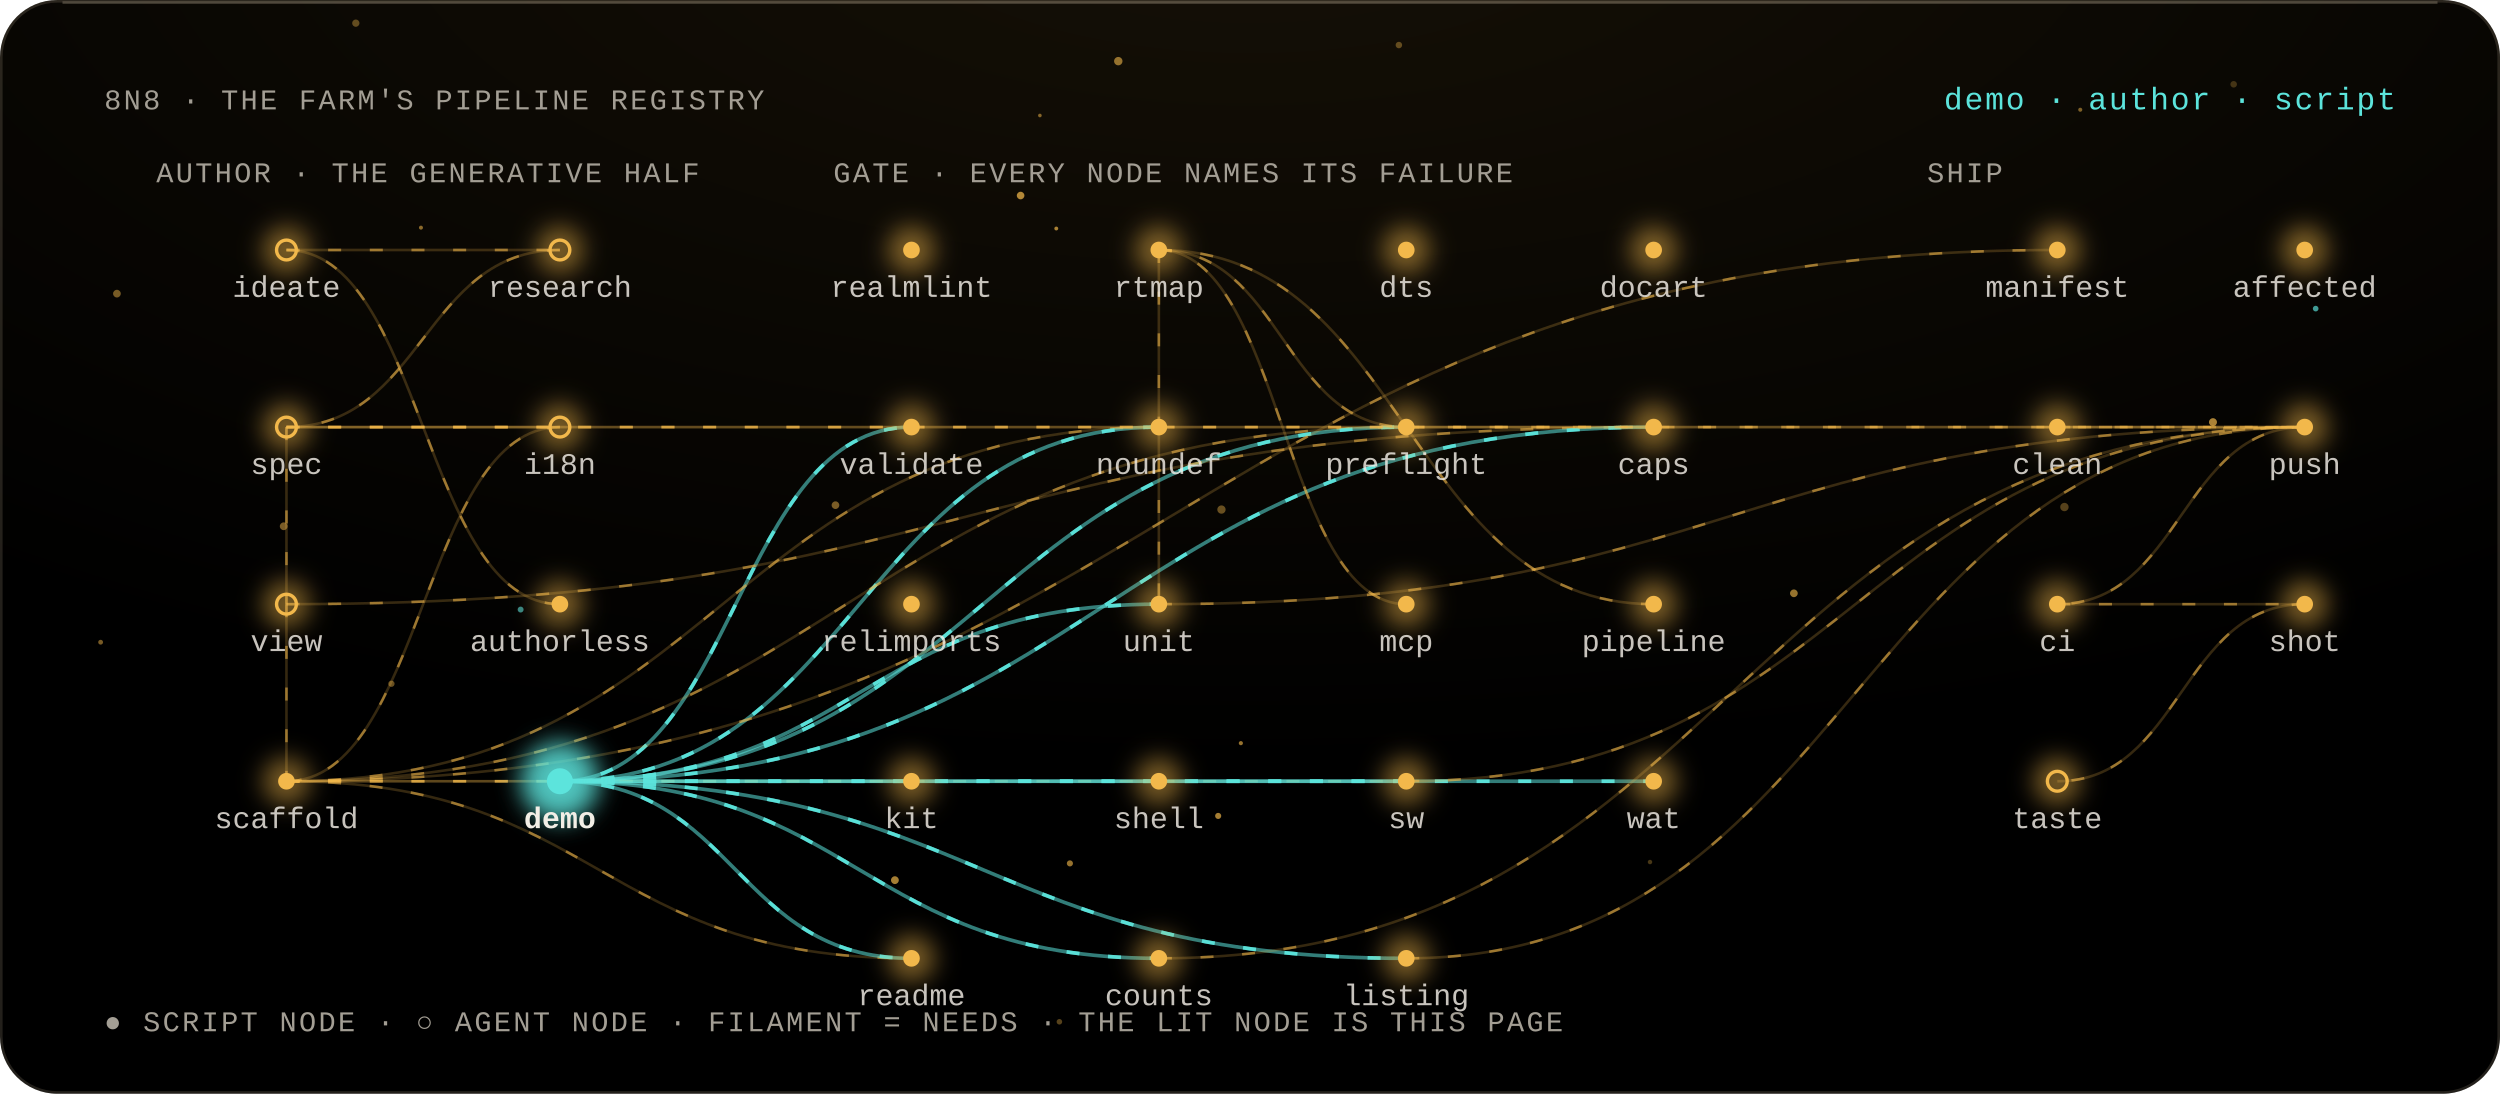
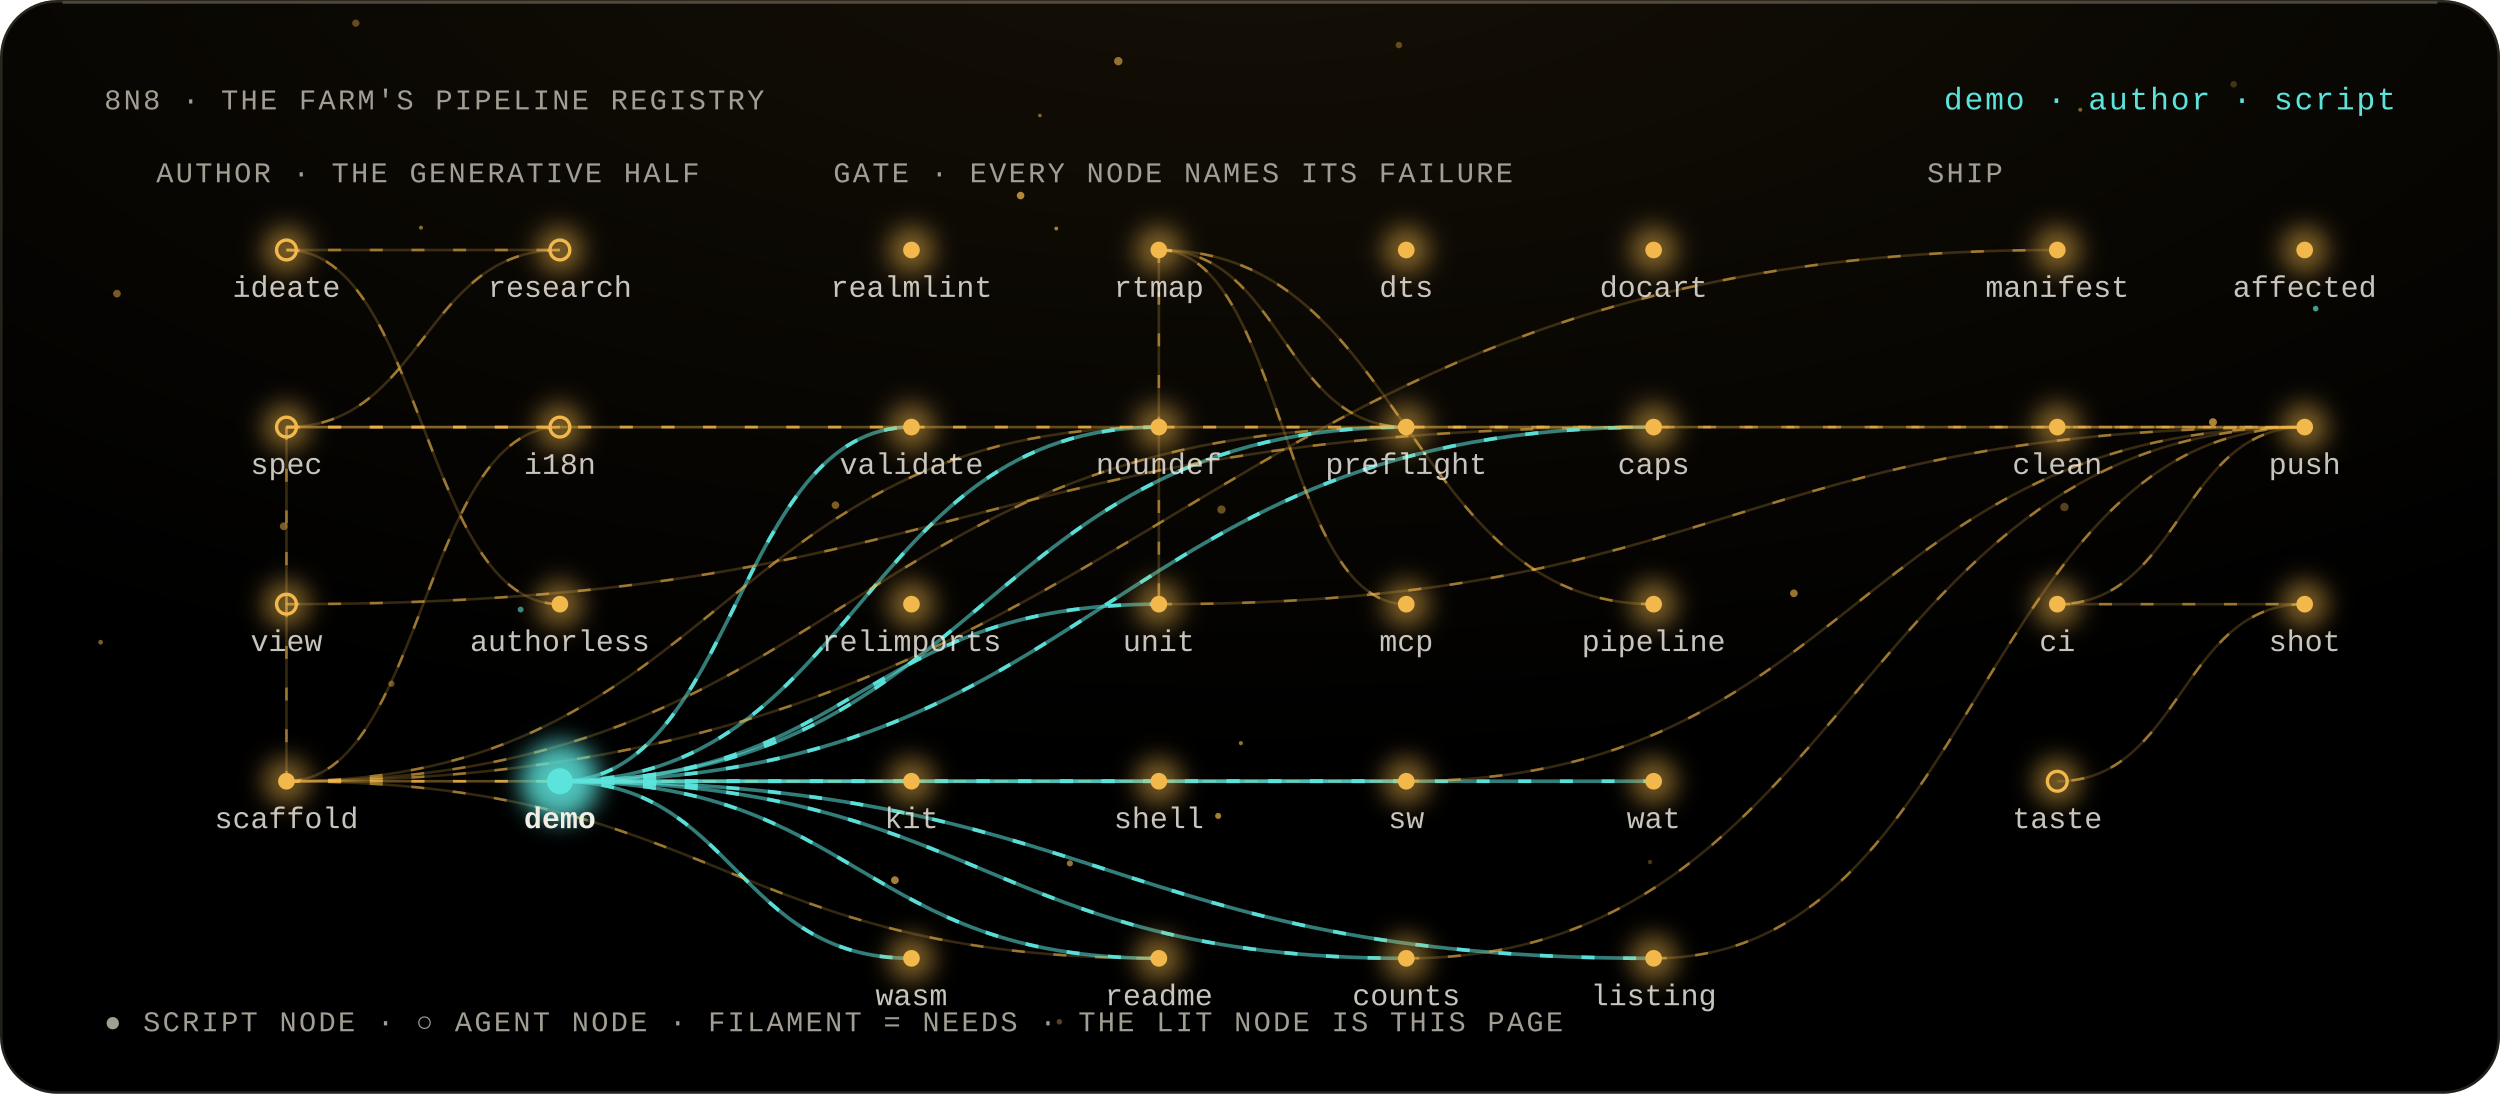
<svg xmlns="http://www.w3.org/2000/svg" viewBox="0 0 960 420" width="960" height="420" role="img" aria-labelledby="t">
  <style>
  text { font-family: 'Geist Mono', ui-monospace, 'Liberation Mono', Menlo, monospace; fill: #F2EEE6; }
  .m { fill: #A39E94; font-size: 11px; letter-spacing: .08em; }
  .l { font-size: 11.5px; }
  .h { font-size: 12px; fill: #5CE4DC; letter-spacing: .06em; }
  .flow { stroke-dasharray: 5 11; animation: flow 3s linear infinite; }
  @keyframes flow { to { stroke-dashoffset: -32; } }
  .breathe { animation: breathe 4.2s ease-in-out infinite; }
  @keyframes breathe { 50% { opacity: .38; } }
  .beat { animation: beat 2.6s ease-in-out infinite; transform-box: fill-box; transform-origin: center; }
  @keyframes beat { 50% { opacity: .55; transform: scale(1.35); } }
  .spin { transform-box: fill-box; transform-origin: center; animation: spin 48s linear infinite; }
  .spin-r { transform-box: fill-box; transform-origin: center; animation: spin 64s linear infinite reverse; }
  @keyframes spin { to { transform: rotate(360deg); } }
  @media (prefers-reduced-motion: reduce) { * { animation: none !important; } }
</style>
  <defs>
    <filter id="bloom" x="-80%" y="-80%" width="260%" height="260%">
      <feGaussianBlur stdDeviation="4.5" />
    </filter>
    <filter id="soft" x="-30%" y="-30%" width="160%" height="160%">
      <feGaussianBlur stdDeviation="1.4" />
    </filter>
    <radialGradient id="key" cx="50%" cy="-10%" r="80%">
      <stop offset="0" stop-color="#F2B84B" stop-opacity=".09" />
      <stop offset="1" stop-color="#F2B84B" stop-opacity="0" />
    </radialGradient>
    <linearGradient id="pair" x1="0" x2="1">
      <stop offset="0" stop-color="#F2B84B" />
      <stop offset="1" stop-color="#5CE4DC" />
    </linearGradient>
  </defs>
  <rect width="960" height="420" rx="22" fill="#000" />
  <rect width="960" height="420" rx="22" fill="url(#key)" />
  <rect x=".5" y=".5" width="959" height="419" rx="21.5" fill="none" stroke="rgba(255,232,196,.14)" />
  <path d="M 24 1 H 936" stroke="rgba(255,238,208,.22)" stroke-width="1" />
  <g>
    <circle cx="633.6" cy="331.02" r="0.86" fill="#F2B84B" opacity="0.3" class="breathe" style="animation-delay:-0.36s" />
    <circle cx="320.82" cy="193.99" r="1.47" fill="#F2B84B" opacity="0.49" class="breathe" style="animation-delay:-2.06s" />
    <circle cx="798.82" cy="42.14" r="0.78" fill="#F2B84B" opacity="0.5" class="breathe" style="animation-delay:-2.08s" />
    <circle cx="108.94" cy="202.09" r="1.49" fill="#F2B84B" opacity="0.49" class="breathe" style="animation-delay:-0.93s" />
    <circle cx="150.31" cy="262.56" r="1.21" fill="#F2B84B" opacity="0.43" class="breathe" style="animation-delay:-3.43s" />
    <circle cx="399.32" cy="44.35" r="0.7" fill="#F2B84B" opacity="0.52" class="breathe" style="animation-delay:-1.7s" />
    <circle cx="406.81" cy="392.36" r="1.07" fill="#F2B84B" opacity="0.36" class="breathe" style="animation-delay:-3.37s" />
    <circle cx="537.17" cy="17.3" r="1.25" fill="#F2B84B" opacity="0.37" class="breathe" style="animation-delay:-1.18s" />
    <circle cx="429.42" cy="23.48" r="1.61" fill="#F2B84B" opacity="0.59" class="breathe" style="animation-delay:-0.91s" />
    <circle cx="38.64" cy="246.61" r="0.93" fill="#F2B84B" opacity="0.49" class="breathe" style="animation-delay:-2.93s" />
    <circle cx="343.64" cy="337.98" r="1.5" fill="#F2B84B" opacity="0.68" class="breathe" style="animation-delay:-2.46s" />
    <circle cx="410.84" cy="331.54" r="1.18" fill="#F2B84B" opacity="0.62" class="breathe" style="animation-delay:-0.43s" />
    <circle cx="469.04" cy="195.67" r="1.59" fill="#F2B84B" opacity="0.42" class="breathe" style="animation-delay:-1.48s" />
    <circle cx="136.63" cy="8.89" r="1.4" fill="#F2B84B" opacity="0.38" class="breathe" style="animation-delay:-2.16s" />
    <circle cx="889.22" cy="118.51" r="1.09" fill="#5CE4DC" opacity="0.67" class="breathe" style="animation-delay:-0.39s" />
    <circle cx="44.9" cy="112.76" r="1.48" fill="#F2B84B" opacity="0.48" class="breathe" style="animation-delay:-2.02s" />
    <circle cx="688.85" cy="227.83" r="1.48" fill="#F2B84B" opacity="0.62" class="breathe" style="animation-delay:-1.67s" />
    <circle cx="476.49" cy="285.37" r="0.8" fill="#F2B84B" opacity="0.62" class="breathe" style="animation-delay:-1.99s" />
    <circle cx="857.73" cy="32.37" r="1.26" fill="#F2B84B" opacity="0.25" class="breathe" style="animation-delay:-2.54s" />
    <circle cx="792.74" cy="194.7" r="1.61" fill="#F2B84B" opacity="0.34" class="breathe" style="animation-delay:-1.6s" />
    <circle cx="391.91" cy="75.09" r="1.46" fill="#F2B84B" opacity="0.72" class="breathe" style="animation-delay:-0.43s" />
    <circle cx="849.78" cy="162.11" r="1.53" fill="#F2B84B" opacity="0.7" class="breathe" style="animation-delay:-0.13s" />
    <circle cx="467.78" cy="313.31" r="1.18" fill="#F2B84B" opacity="0.68" class="breathe" style="animation-delay:-2.09s" />
    <circle cx="161.65" cy="87.42" r="0.77" fill="#F2B84B" opacity="0.56" class="breathe" style="animation-delay:-2.2s" />
    <circle cx="405.61" cy="87.75" r="0.75" fill="#F2B84B" opacity="0.68" class="breathe" style="animation-delay:-0.97s" />
    <circle cx="199.92" cy="234.07" r="1.14" fill="#5CE4DC" opacity="0.58" class="breathe" style="animation-delay:-1.68s" />
  </g>
  <text x="40" y="42" class="m" text-anchor="start">8N8 · THE FARM'S PIPELINE REGISTRY</text>
  <text x="920" y="42" class="h" text-anchor="end">demo · author · script</text>
  <text x="60" y="70" class="m" text-anchor="start">AUTHOR · THE GENERATIVE HALF</text>
  <text x="320" y="70" class="m" text-anchor="start">GATE · EVERY NODE NAMES ITS FAILURE</text>
  <text x="740" y="70" class="m" text-anchor="start">SHIP</text>
  <path d="M 110 96 C 162.5 96, 162.5 96, 215 96" fill="none" stroke="#F2B84B" stroke-opacity="0.22" stroke-width="1" />
  <path d="M 110 96 C 162.5 96, 162.5 96, 215 96" fill="none" stroke="#F2B84B" stroke-opacity="0.55" stroke-width="1" class="flow" />
  <path d="M 215 96 C 162.5 96, 162.5 164, 110 164" fill="none" stroke="#F2B84B" stroke-opacity="0.22" stroke-width="1" />
  <path d="M 215 96 C 162.5 96, 162.5 164, 110 164" fill="none" stroke="#F2B84B" stroke-opacity="0.55" stroke-width="1" class="flow" />
  <path d="M 110 164 C 162.5 164, 162.5 164, 215 164" fill="none" stroke="#F2B84B" stroke-opacity="0.22" stroke-width="1" />
  <path d="M 110 164 C 162.5 164, 162.5 164, 215 164" fill="none" stroke="#F2B84B" stroke-opacity="0.55" stroke-width="1" class="flow" />
  <path d="M 110 164 C 110 164, 110 232, 110 232" fill="none" stroke="#F2B84B" stroke-opacity="0.22" stroke-width="1" />
  <path d="M 110 164 C 110 164, 110 232, 110 232" fill="none" stroke="#F2B84B" stroke-opacity="0.55" stroke-width="1" class="flow" />
  <path d="M 110 96 C 162.5 96, 162.5 232, 215 232" fill="none" stroke="#F2B84B" stroke-opacity="0.22" stroke-width="1" />
  <path d="M 110 96 C 162.5 96, 162.5 232, 215 232" fill="none" stroke="#F2B84B" stroke-opacity="0.55" stroke-width="1" class="flow" />
  <path d="M 110 232 C 110 232, 110 300, 110 300" fill="none" stroke="#F2B84B" stroke-opacity="0.22" stroke-width="1" />
  <path d="M 110 232 C 110 232, 110 300, 110 300" fill="none" stroke="#F2B84B" stroke-opacity="0.55" stroke-width="1" class="flow" />
  <path d="M 215 164 C 162.5 164, 162.5 300, 110 300" fill="none" stroke="#F2B84B" stroke-opacity="0.22" stroke-width="1" />
  <path d="M 215 164 C 162.5 164, 162.5 300, 110 300" fill="none" stroke="#F2B84B" stroke-opacity="0.55" stroke-width="1" class="flow" />
  <path d="M 110 164 C 230 164, 230 164, 350 164" fill="none" stroke="#F2B84B" stroke-opacity="0.22" stroke-width="1" />
  <path d="M 110 164 C 230 164, 230 164, 350 164" fill="none" stroke="#F2B84B" stroke-opacity="0.55" stroke-width="1" class="flow" />
  <path d="M 215 300 C 282.5 300, 282.5 164, 350 164" fill="none" stroke="#5CE4DC" stroke-opacity="0.55" stroke-width="1.4" />
  <path d="M 215 300 C 282.5 300, 282.5 164, 350 164" fill="none" stroke="#5CE4DC" stroke-opacity="0.95" stroke-width="1.4" class="flow" />
  <path d="M 110 300 C 277.5 300, 277.5 164, 445 164" fill="none" stroke="#F2B84B" stroke-opacity="0.22" stroke-width="1" />
  <path d="M 110 300 C 277.5 300, 277.5 164, 445 164" fill="none" stroke="#F2B84B" stroke-opacity="0.55" stroke-width="1" class="flow" />
  <path d="M 215 300 C 330 300, 330 164, 445 164" fill="none" stroke="#5CE4DC" stroke-opacity="0.55" stroke-width="1.4" />
  <path d="M 215 300 C 330 300, 330 164, 445 164" fill="none" stroke="#5CE4DC" stroke-opacity="0.95" stroke-width="1.4" class="flow" />
  <path d="M 110 300 C 325 300, 325 164, 540 164" fill="none" stroke="#F2B84B" stroke-opacity="0.22" stroke-width="1" />
  <path d="M 110 300 C 325 300, 325 164, 540 164" fill="none" stroke="#F2B84B" stroke-opacity="0.55" stroke-width="1" class="flow" />
  <path d="M 215 300 C 377.5 300, 377.5 164, 540 164" fill="none" stroke="#5CE4DC" stroke-opacity="0.55" stroke-width="1.4" />
  <path d="M 215 300 C 377.5 300, 377.5 164, 540 164" fill="none" stroke="#5CE4DC" stroke-opacity="0.95" stroke-width="1.4" class="flow" />
  <path d="M 445 96 C 492.5 96, 492.5 164, 540 164" fill="none" stroke="#F2B84B" stroke-opacity="0.22" stroke-width="1" />
  <path d="M 445 96 C 492.5 96, 492.5 164, 540 164" fill="none" stroke="#F2B84B" stroke-opacity="0.55" stroke-width="1" class="flow" />
  <path d="M 110 164 C 372.5 164, 372.5 164, 635 164" fill="none" stroke="#F2B84B" stroke-opacity="0.22" stroke-width="1" />
  <path d="M 110 164 C 372.5 164, 372.5 164, 635 164" fill="none" stroke="#F2B84B" stroke-opacity="0.55" stroke-width="1" class="flow" />
  <path d="M 110 232 C 372.5 232, 372.5 164, 635 164" fill="none" stroke="#F2B84B" stroke-opacity="0.22" stroke-width="1" />
  <path d="M 110 232 C 372.5 232, 372.5 164, 635 164" fill="none" stroke="#F2B84B" stroke-opacity="0.55" stroke-width="1" class="flow" />
  <path d="M 215 300 C 425 300, 425 164, 635 164" fill="none" stroke="#5CE4DC" stroke-opacity="0.55" stroke-width="1.4" />
  <path d="M 215 300 C 425 300, 425 164, 635 164" fill="none" stroke="#5CE4DC" stroke-opacity="0.95" stroke-width="1.4" class="flow" />
  <path d="M 215 300 C 330 300, 330 232, 445 232" fill="none" stroke="#5CE4DC" stroke-opacity="0.55" stroke-width="1.4" />
  <path d="M 215 300 C 330 300, 330 232, 445 232" fill="none" stroke="#5CE4DC" stroke-opacity="0.95" stroke-width="1.4" class="flow" />
  <path d="M 445 96 C 445 96, 445 232, 445 232" fill="none" stroke="#F2B84B" stroke-opacity="0.22" stroke-width="1" />
  <path d="M 445 96 C 445 96, 445 232, 445 232" fill="none" stroke="#F2B84B" stroke-opacity="0.55" stroke-width="1" class="flow" />
  <path d="M 445 96 C 492.5 96, 492.5 232, 540 232" fill="none" stroke="#F2B84B" stroke-opacity="0.22" stroke-width="1" />
  <path d="M 445 96 C 492.5 96, 492.5 232, 540 232" fill="none" stroke="#F2B84B" stroke-opacity="0.55" stroke-width="1" class="flow" />
  <path d="M 445 96 C 540 96, 540 232, 635 232" fill="none" stroke="#F2B84B" stroke-opacity="0.22" stroke-width="1" />
  <path d="M 445 96 C 540 96, 540 232, 635 232" fill="none" stroke="#F2B84B" stroke-opacity="0.55" stroke-width="1" class="flow" />
  <path d="M 110 300 C 230 300, 230 300, 350 300" fill="none" stroke="#F2B84B" stroke-opacity="0.22" stroke-width="1" />
  <path d="M 110 300 C 230 300, 230 300, 350 300" fill="none" stroke="#F2B84B" stroke-opacity="0.55" stroke-width="1" class="flow" />
  <path d="M 110 300 C 325 300, 325 300, 540 300" fill="none" stroke="#F2B84B" stroke-opacity="0.22" stroke-width="1" />
  <path d="M 110 300 C 325 300, 325 300, 540 300" fill="none" stroke="#F2B84B" stroke-opacity="0.55" stroke-width="1" class="flow" />
  <path d="M 215 300 C 377.5 300, 377.5 300, 540 300" fill="none" stroke="#5CE4DC" stroke-opacity="0.55" stroke-width="1.4" />
  <path d="M 215 300 C 377.5 300, 377.5 300, 540 300" fill="none" stroke="#5CE4DC" stroke-opacity="0.95" stroke-width="1.4" class="flow" />
  <path d="M 215 300 C 425 300, 425 300, 635 300" fill="none" stroke="#5CE4DC" stroke-opacity="0.55" stroke-width="1.4" />
  <path d="M 215 300 C 425 300, 425 300, 635 300" fill="none" stroke="#5CE4DC" stroke-opacity="0.95" stroke-width="1.4" class="flow" />
-   <path d="M 110 300 C 230 300, 230 368, 350 368" fill="none" stroke="#F2B84B" stroke-opacity="0.22" stroke-width="1" />
-   <path d="M 110 300 C 230 300, 230 368, 350 368" fill="none" stroke="#F2B84B" stroke-opacity="0.55" stroke-width="1" class="flow" />
  <path d="M 215 300 C 282.5 300, 282.5 368, 350 368" fill="none" stroke="#5CE4DC" stroke-opacity="0.55" stroke-width="1.4" />
  <path d="M 215 300 C 282.5 300, 282.5 368, 350 368" fill="none" stroke="#5CE4DC" stroke-opacity="0.95" stroke-width="1.4" class="flow" />
+   <path d="M 110 300 C 277.5 300, 277.5 368, 445 368" fill="none" stroke="#F2B84B" stroke-opacity="0.22" stroke-width="1" />
+   <path d="M 110 300 C 277.5 300, 277.5 368, 445 368" fill="none" stroke="#F2B84B" stroke-opacity="0.55" stroke-width="1" class="flow" />
  <path d="M 215 300 C 330 300, 330 368, 445 368" fill="none" stroke="#5CE4DC" stroke-opacity="0.55" stroke-width="1.4" />
  <path d="M 215 300 C 330 300, 330 368, 445 368" fill="none" stroke="#5CE4DC" stroke-opacity="0.95" stroke-width="1.4" class="flow" />
  <path d="M 215 300 C 377.5 300, 377.5 368, 540 368" fill="none" stroke="#5CE4DC" stroke-opacity="0.55" stroke-width="1.4" />
  <path d="M 215 300 C 377.5 300, 377.5 368, 540 368" fill="none" stroke="#5CE4DC" stroke-opacity="0.95" stroke-width="1.4" class="flow" />
+   <path d="M 215 300 C 425 300, 425 368, 635 368" fill="none" stroke="#5CE4DC" stroke-opacity="0.55" stroke-width="1.4" />
+   <path d="M 215 300 C 425 300, 425 368, 635 368" fill="none" stroke="#5CE4DC" stroke-opacity="0.95" stroke-width="1.4" class="flow" />
  <path d="M 110 300 C 450 300, 450 96, 790 96" fill="none" stroke="#F2B84B" stroke-opacity="0.22" stroke-width="1" />
  <path d="M 110 300 C 450 300, 450 96, 790 96" fill="none" stroke="#F2B84B" stroke-opacity="0.55" stroke-width="1" class="flow" />
  <path d="M 350 164 C 617.5 164, 617.5 164, 885 164" fill="none" stroke="#F2B84B" stroke-opacity="0.22" stroke-width="1" />
  <path d="M 350 164 C 617.5 164, 617.5 164, 885 164" fill="none" stroke="#F2B84B" stroke-opacity="0.55" stroke-width="1" class="flow" />
  <path d="M 540 164 C 712.5 164, 712.5 164, 885 164" fill="none" stroke="#F2B84B" stroke-opacity="0.22" stroke-width="1" />
  <path d="M 540 164 C 712.5 164, 712.5 164, 885 164" fill="none" stroke="#F2B84B" stroke-opacity="0.55" stroke-width="1" class="flow" />
  <path d="M 445 232 C 665 232, 665 164, 885 164" fill="none" stroke="#F2B84B" stroke-opacity="0.22" stroke-width="1" />
  <path d="M 445 232 C 665 232, 665 164, 885 164" fill="none" stroke="#F2B84B" stroke-opacity="0.55" stroke-width="1" class="flow" />
  <path d="M 540 300 C 712.5 300, 712.5 164, 885 164" fill="none" stroke="#F2B84B" stroke-opacity="0.22" stroke-width="1" />
  <path d="M 540 300 C 712.5 300, 712.5 164, 885 164" fill="none" stroke="#F2B84B" stroke-opacity="0.55" stroke-width="1" class="flow" />
-   <path d="M 445 368 C 665 368, 665 164, 885 164" fill="none" stroke="#F2B84B" stroke-opacity="0.22" stroke-width="1" />
-   <path d="M 445 368 C 665 368, 665 164, 885 164" fill="none" stroke="#F2B84B" stroke-opacity="0.55" stroke-width="1" class="flow" />
  <path d="M 540 368 C 712.5 368, 712.5 164, 885 164" fill="none" stroke="#F2B84B" stroke-opacity="0.22" stroke-width="1" />
  <path d="M 540 368 C 712.5 368, 712.5 164, 885 164" fill="none" stroke="#F2B84B" stroke-opacity="0.55" stroke-width="1" class="flow" />
+   <path d="M 635 368 C 760 368, 760 164, 885 164" fill="none" stroke="#F2B84B" stroke-opacity="0.22" stroke-width="1" />
+   <path d="M 635 368 C 760 368, 760 164, 885 164" fill="none" stroke="#F2B84B" stroke-opacity="0.55" stroke-width="1" class="flow" />
  <path d="M 790 164 C 837.5 164, 837.5 164, 885 164" fill="none" stroke="#F2B84B" stroke-opacity="0.22" stroke-width="1" />
  <path d="M 790 164 C 837.5 164, 837.5 164, 885 164" fill="none" stroke="#F2B84B" stroke-opacity="0.55" stroke-width="1" class="flow" />
  <path d="M 885 164 C 837.5 164, 837.5 232, 790 232" fill="none" stroke="#F2B84B" stroke-opacity="0.22" stroke-width="1" />
  <path d="M 885 164 C 837.5 164, 837.5 232, 790 232" fill="none" stroke="#F2B84B" stroke-opacity="0.55" stroke-width="1" class="flow" />
  <path d="M 790 232 C 837.5 232, 837.5 232, 885 232" fill="none" stroke="#F2B84B" stroke-opacity="0.22" stroke-width="1" />
  <path d="M 790 232 C 837.5 232, 837.5 232, 885 232" fill="none" stroke="#F2B84B" stroke-opacity="0.55" stroke-width="1" class="flow" />
  <path d="M 885 232 C 837.5 232, 837.5 300, 790 300" fill="none" stroke="#F2B84B" stroke-opacity="0.22" stroke-width="1" />
  <path d="M 885 232 C 837.5 232, 837.5 300, 790 300" fill="none" stroke="#F2B84B" stroke-opacity="0.55" stroke-width="1" class="flow" />
  <g>
    <circle cx="110" cy="96" r="9" fill="#F2B84B" opacity="0.5" filter="url(#bloom)" class="breathe" style="animation-delay:-1.85s" />
    <circle cx="110" cy="96" r="3.8" fill="none" stroke="#F2B84B" stroke-width="1.3" />
  </g>
  <text x="110" y="114" class="l" text-anchor="middle" fill="#F2EEE6" fill-opacity=".82">ideate</text>
  <g>
    <circle cx="215" cy="96" r="9" fill="#F2B84B" opacity="0.5" filter="url(#bloom)" class="breathe" style="animation-delay:-0.59s" />
    <circle cx="215" cy="96" r="3.8" fill="none" stroke="#F2B84B" stroke-width="1.3" />
  </g>
  <text x="215" y="114" class="l" text-anchor="middle" fill="#F2EEE6" fill-opacity=".82">research</text>
  <g>
    <circle cx="110" cy="164" r="9" fill="#F2B84B" opacity="0.5" filter="url(#bloom)" class="breathe" style="animation-delay:-2.64s" />
    <circle cx="110" cy="164" r="3.8" fill="none" stroke="#F2B84B" stroke-width="1.3" />
  </g>
  <text x="110" y="182" class="l" text-anchor="middle" fill="#F2EEE6" fill-opacity=".82">spec</text>
  <g>
    <circle cx="215" cy="164" r="9" fill="#F2B84B" opacity="0.5" filter="url(#bloom)" class="breathe" style="animation-delay:-3.15s" />
    <circle cx="215" cy="164" r="3.8" fill="none" stroke="#F2B84B" stroke-width="1.3" />
  </g>
  <text x="215" y="182" class="l" text-anchor="middle" fill="#F2EEE6" fill-opacity=".82">i18n</text>
  <g>
    <circle cx="110" cy="232" r="9" fill="#F2B84B" opacity="0.5" filter="url(#bloom)" class="breathe" style="animation-delay:-0.43s" />
    <circle cx="110" cy="232" r="3.8" fill="none" stroke="#F2B84B" stroke-width="1.3" />
  </g>
  <text x="110" y="250" class="l" text-anchor="middle" fill="#F2EEE6" fill-opacity=".82">view</text>
  <g>
    <circle cx="215" cy="232" r="9" fill="#F2B84B" opacity="0.5" filter="url(#bloom)" class="breathe" style="animation-delay:-0.34s" />
    <circle cx="215" cy="232" r="3.2" fill="#F2B84B" />
  </g>
  <text x="215" y="250" class="l" text-anchor="middle" fill="#F2EEE6" fill-opacity=".82">authorless</text>
  <g>
    <circle cx="110" cy="300" r="9" fill="#F2B84B" opacity="0.5" filter="url(#bloom)" class="breathe" style="animation-delay:-2.7s" />
    <circle cx="110" cy="300" r="3.2" fill="#F2B84B" />
  </g>
  <text x="110" y="318" class="l" text-anchor="middle" fill="#F2EEE6" fill-opacity=".82">scaffold</text>
  <g>
    <circle cx="215" cy="300" r="15" fill="#5CE4DC" opacity="0.85" filter="url(#bloom)" class="beat" style="animation-delay:-2.81s" />
    <circle cx="215" cy="300" r="5" fill="#5CE4DC" />
  </g>
  <text x="215" y="318" class="l" text-anchor="middle" fill="#5CE4DC" font-weight="700">demo</text>
  <g>
    <circle cx="350" cy="96" r="9" fill="#F2B84B" opacity="0.5" filter="url(#bloom)" class="breathe" style="animation-delay:-1.34s" />
    <circle cx="350" cy="96" r="3.2" fill="#F2B84B" />
  </g>
  <text x="350" y="114" class="l" text-anchor="middle" fill="#F2EEE6" fill-opacity=".82">realmlint</text>
  <g>
    <circle cx="445" cy="96" r="9" fill="#F2B84B" opacity="0.5" filter="url(#bloom)" class="breathe" style="animation-delay:-1.85s" />
    <circle cx="445" cy="96" r="3.2" fill="#F2B84B" />
  </g>
  <text x="445" y="114" class="l" text-anchor="middle" fill="#F2EEE6" fill-opacity=".82">rtmap</text>
  <g>
    <circle cx="540" cy="96" r="9" fill="#F2B84B" opacity="0.5" filter="url(#bloom)" class="breathe" style="animation-delay:-1.91s" />
    <circle cx="540" cy="96" r="3.2" fill="#F2B84B" />
  </g>
  <text x="540" y="114" class="l" text-anchor="middle" fill="#F2EEE6" fill-opacity=".82">dts</text>
  <g>
    <circle cx="635" cy="96" r="9" fill="#F2B84B" opacity="0.5" filter="url(#bloom)" class="breathe" style="animation-delay:-1.97s" />
    <circle cx="635" cy="96" r="3.2" fill="#F2B84B" />
  </g>
  <text x="635" y="114" class="l" text-anchor="middle" fill="#F2EEE6" fill-opacity=".82">docart</text>
  <g>
    <circle cx="350" cy="164" r="9" fill="#F2B84B" opacity="0.5" filter="url(#bloom)" class="breathe" style="animation-delay:-1.76s" />
    <circle cx="350" cy="164" r="3.2" fill="#F2B84B" />
  </g>
  <text x="350" y="182" class="l" text-anchor="middle" fill="#F2EEE6" fill-opacity=".82">validate</text>
  <g>
    <circle cx="445" cy="164" r="9" fill="#F2B84B" opacity="0.5" filter="url(#bloom)" class="breathe" style="animation-delay:-0.3s" />
    <circle cx="445" cy="164" r="3.2" fill="#F2B84B" />
  </g>
  <text x="445" y="182" class="l" text-anchor="middle" fill="#F2EEE6" fill-opacity=".82">noundef</text>
  <g>
    <circle cx="540" cy="164" r="9" fill="#F2B84B" opacity="0.5" filter="url(#bloom)" class="breathe" style="animation-delay:-3.33s" />
    <circle cx="540" cy="164" r="3.2" fill="#F2B84B" />
  </g>
  <text x="540" y="182" class="l" text-anchor="middle" fill="#F2EEE6" fill-opacity=".82">preflight</text>
  <g>
    <circle cx="635" cy="164" r="9" fill="#F2B84B" opacity="0.5" filter="url(#bloom)" class="breathe" style="animation-delay:-0.4s" />
    <circle cx="635" cy="164" r="3.2" fill="#F2B84B" />
  </g>
  <text x="635" y="182" class="l" text-anchor="middle" fill="#F2EEE6" fill-opacity=".82">caps</text>
  <g>
    <circle cx="350" cy="232" r="9" fill="#F2B84B" opacity="0.5" filter="url(#bloom)" class="breathe" style="animation-delay:-1.99s" />
    <circle cx="350" cy="232" r="3.2" fill="#F2B84B" />
  </g>
  <text x="350" y="250" class="l" text-anchor="middle" fill="#F2EEE6" fill-opacity=".82">relimports</text>
  <g>
    <circle cx="445" cy="232" r="9" fill="#F2B84B" opacity="0.5" filter="url(#bloom)" class="breathe" style="animation-delay:-1.98s" />
    <circle cx="445" cy="232" r="3.2" fill="#F2B84B" />
  </g>
  <text x="445" y="250" class="l" text-anchor="middle" fill="#F2EEE6" fill-opacity=".82">unit</text>
  <g>
    <circle cx="540" cy="232" r="9" fill="#F2B84B" opacity="0.5" filter="url(#bloom)" class="breathe" style="animation-delay:-0.89s" />
    <circle cx="540" cy="232" r="3.2" fill="#F2B84B" />
  </g>
  <text x="540" y="250" class="l" text-anchor="middle" fill="#F2EEE6" fill-opacity=".82">mcp</text>
  <g>
    <circle cx="635" cy="232" r="9" fill="#F2B84B" opacity="0.5" filter="url(#bloom)" class="breathe" style="animation-delay:-2.88s" />
    <circle cx="635" cy="232" r="3.2" fill="#F2B84B" />
  </g>
  <text x="635" y="250" class="l" text-anchor="middle" fill="#F2EEE6" fill-opacity=".82">pipeline</text>
  <g>
    <circle cx="350" cy="300" r="9" fill="#F2B84B" opacity="0.5" filter="url(#bloom)" class="breathe" style="animation-delay:-0.45s" />
    <circle cx="350" cy="300" r="3.2" fill="#F2B84B" />
  </g>
  <text x="350" y="318" class="l" text-anchor="middle" fill="#F2EEE6" fill-opacity=".82">kit</text>
  <g>
    <circle cx="445" cy="300" r="9" fill="#F2B84B" opacity="0.5" filter="url(#bloom)" class="breathe" style="animation-delay:-1.92s" />
    <circle cx="445" cy="300" r="3.2" fill="#F2B84B" />
  </g>
  <text x="445" y="318" class="l" text-anchor="middle" fill="#F2EEE6" fill-opacity=".82">shell</text>
  <g>
    <circle cx="540" cy="300" r="9" fill="#F2B84B" opacity="0.5" filter="url(#bloom)" class="breathe" style="animation-delay:-1.88s" />
    <circle cx="540" cy="300" r="3.2" fill="#F2B84B" />
  </g>
  <text x="540" y="318" class="l" text-anchor="middle" fill="#F2EEE6" fill-opacity=".82">sw</text>
  <g>
    <circle cx="635" cy="300" r="9" fill="#F2B84B" opacity="0.5" filter="url(#bloom)" class="breathe" style="animation-delay:-0.89s" />
    <circle cx="635" cy="300" r="3.2" fill="#F2B84B" />
  </g>
  <text x="635" y="318" class="l" text-anchor="middle" fill="#F2EEE6" fill-opacity=".82">wat</text>
  <g>
    <circle cx="350" cy="368" r="9" fill="#F2B84B" opacity="0.5" filter="url(#bloom)" class="breathe" style="animation-delay:-1.2s" />
    <circle cx="350" cy="368" r="3.2" fill="#F2B84B" />
  </g>
-   <text x="350" y="386" class="l" text-anchor="middle" fill="#F2EEE6" fill-opacity=".82">readme</text>
+   <text x="350" y="386" class="l" text-anchor="middle" fill="#F2EEE6" fill-opacity=".82">wasm</text>
  <g>
    <circle cx="445" cy="368" r="9" fill="#F2B84B" opacity="0.5" filter="url(#bloom)" class="breathe" style="animation-delay:-1.86s" />
    <circle cx="445" cy="368" r="3.2" fill="#F2B84B" />
  </g>
-   <text x="445" y="386" class="l" text-anchor="middle" fill="#F2EEE6" fill-opacity=".82">counts</text>
+   <text x="445" y="386" class="l" text-anchor="middle" fill="#F2EEE6" fill-opacity=".82">readme</text>
  <g>
    <circle cx="540" cy="368" r="9" fill="#F2B84B" opacity="0.5" filter="url(#bloom)" class="breathe" style="animation-delay:-0.63s" />
    <circle cx="540" cy="368" r="3.2" fill="#F2B84B" />
  </g>
-   <text x="540" y="386" class="l" text-anchor="middle" fill="#F2EEE6" fill-opacity=".82">listing</text>
-   <g>
-     <circle cx="790" cy="96" r="9" fill="#F2B84B" opacity="0.5" filter="url(#bloom)" class="breathe" style="animation-delay:-2.5s" />
+   <text x="540" y="386" class="l" text-anchor="middle" fill="#F2EEE6" fill-opacity=".82">counts</text>
+   <g>
+     <circle cx="635" cy="368" r="9" fill="#F2B84B" opacity="0.5" filter="url(#bloom)" class="breathe" style="animation-delay:-2.5s" />
+     <circle cx="635" cy="368" r="3.2" fill="#F2B84B" />
+   </g>
+   <text x="635" y="386" class="l" text-anchor="middle" fill="#F2EEE6" fill-opacity=".82">listing</text>
+   <g>
+     <circle cx="790" cy="96" r="9" fill="#F2B84B" opacity="0.5" filter="url(#bloom)" class="breathe" style="animation-delay:-1.46s" />
    <circle cx="790" cy="96" r="3.2" fill="#F2B84B" />
  </g>
  <text x="790" y="114" class="l" text-anchor="middle" fill="#F2EEE6" fill-opacity=".82">manifest</text>
  <g>
-     <circle cx="885" cy="96" r="9" fill="#F2B84B" opacity="0.5" filter="url(#bloom)" class="breathe" style="animation-delay:-1.46s" />
+     <circle cx="885" cy="96" r="9" fill="#F2B84B" opacity="0.5" filter="url(#bloom)" class="breathe" style="animation-delay:-3.27s" />
    <circle cx="885" cy="96" r="3.2" fill="#F2B84B" />
  </g>
  <text x="885" y="114" class="l" text-anchor="middle" fill="#F2EEE6" fill-opacity=".82">affected</text>
  <g>
-     <circle cx="790" cy="164" r="9" fill="#F2B84B" opacity="0.5" filter="url(#bloom)" class="breathe" style="animation-delay:-3.27s" />
+     <circle cx="790" cy="164" r="9" fill="#F2B84B" opacity="0.5" filter="url(#bloom)" class="breathe" style="animation-delay:-1.07s" />
    <circle cx="790" cy="164" r="3.2" fill="#F2B84B" />
  </g>
  <text x="790" y="182" class="l" text-anchor="middle" fill="#F2EEE6" fill-opacity=".82">clean</text>
  <g>
-     <circle cx="885" cy="164" r="9" fill="#F2B84B" opacity="0.5" filter="url(#bloom)" class="breathe" style="animation-delay:-1.07s" />
+     <circle cx="885" cy="164" r="9" fill="#F2B84B" opacity="0.5" filter="url(#bloom)" class="breathe" style="animation-delay:-0.01s" />
    <circle cx="885" cy="164" r="3.2" fill="#F2B84B" />
  </g>
  <text x="885" y="182" class="l" text-anchor="middle" fill="#F2EEE6" fill-opacity=".82">push</text>
  <g>
-     <circle cx="790" cy="232" r="9" fill="#F2B84B" opacity="0.5" filter="url(#bloom)" class="breathe" style="animation-delay:-0.01s" />
+     <circle cx="790" cy="232" r="9" fill="#F2B84B" opacity="0.5" filter="url(#bloom)" class="breathe" style="animation-delay:-1.66s" />
    <circle cx="790" cy="232" r="3.2" fill="#F2B84B" />
  </g>
  <text x="790" y="250" class="l" text-anchor="middle" fill="#F2EEE6" fill-opacity=".82">ci</text>
  <g>
-     <circle cx="885" cy="232" r="9" fill="#F2B84B" opacity="0.5" filter="url(#bloom)" class="breathe" style="animation-delay:-1.66s" />
+     <circle cx="885" cy="232" r="9" fill="#F2B84B" opacity="0.5" filter="url(#bloom)" class="breathe" style="animation-delay:-0.42s" />
    <circle cx="885" cy="232" r="3.2" fill="#F2B84B" />
  </g>
  <text x="885" y="250" class="l" text-anchor="middle" fill="#F2EEE6" fill-opacity=".82">shot</text>
  <g>
-     <circle cx="790" cy="300" r="9" fill="#F2B84B" opacity="0.5" filter="url(#bloom)" class="breathe" style="animation-delay:-0.42s" />
+     <circle cx="790" cy="300" r="9" fill="#F2B84B" opacity="0.5" filter="url(#bloom)" class="breathe" style="animation-delay:-2.16s" />
    <circle cx="790" cy="300" r="3.8" fill="none" stroke="#F2B84B" stroke-width="1.3" />
  </g>
  <text x="790" y="318" class="l" text-anchor="middle" fill="#F2EEE6" fill-opacity=".82">taste</text>
  <text x="40" y="396" class="m" text-anchor="start">● SCRIPT NODE  ·  ○ AGENT NODE  ·  FILAMENT = NEEDS  ·  THE LIT NODE IS THIS PAGE</text>
</svg>
